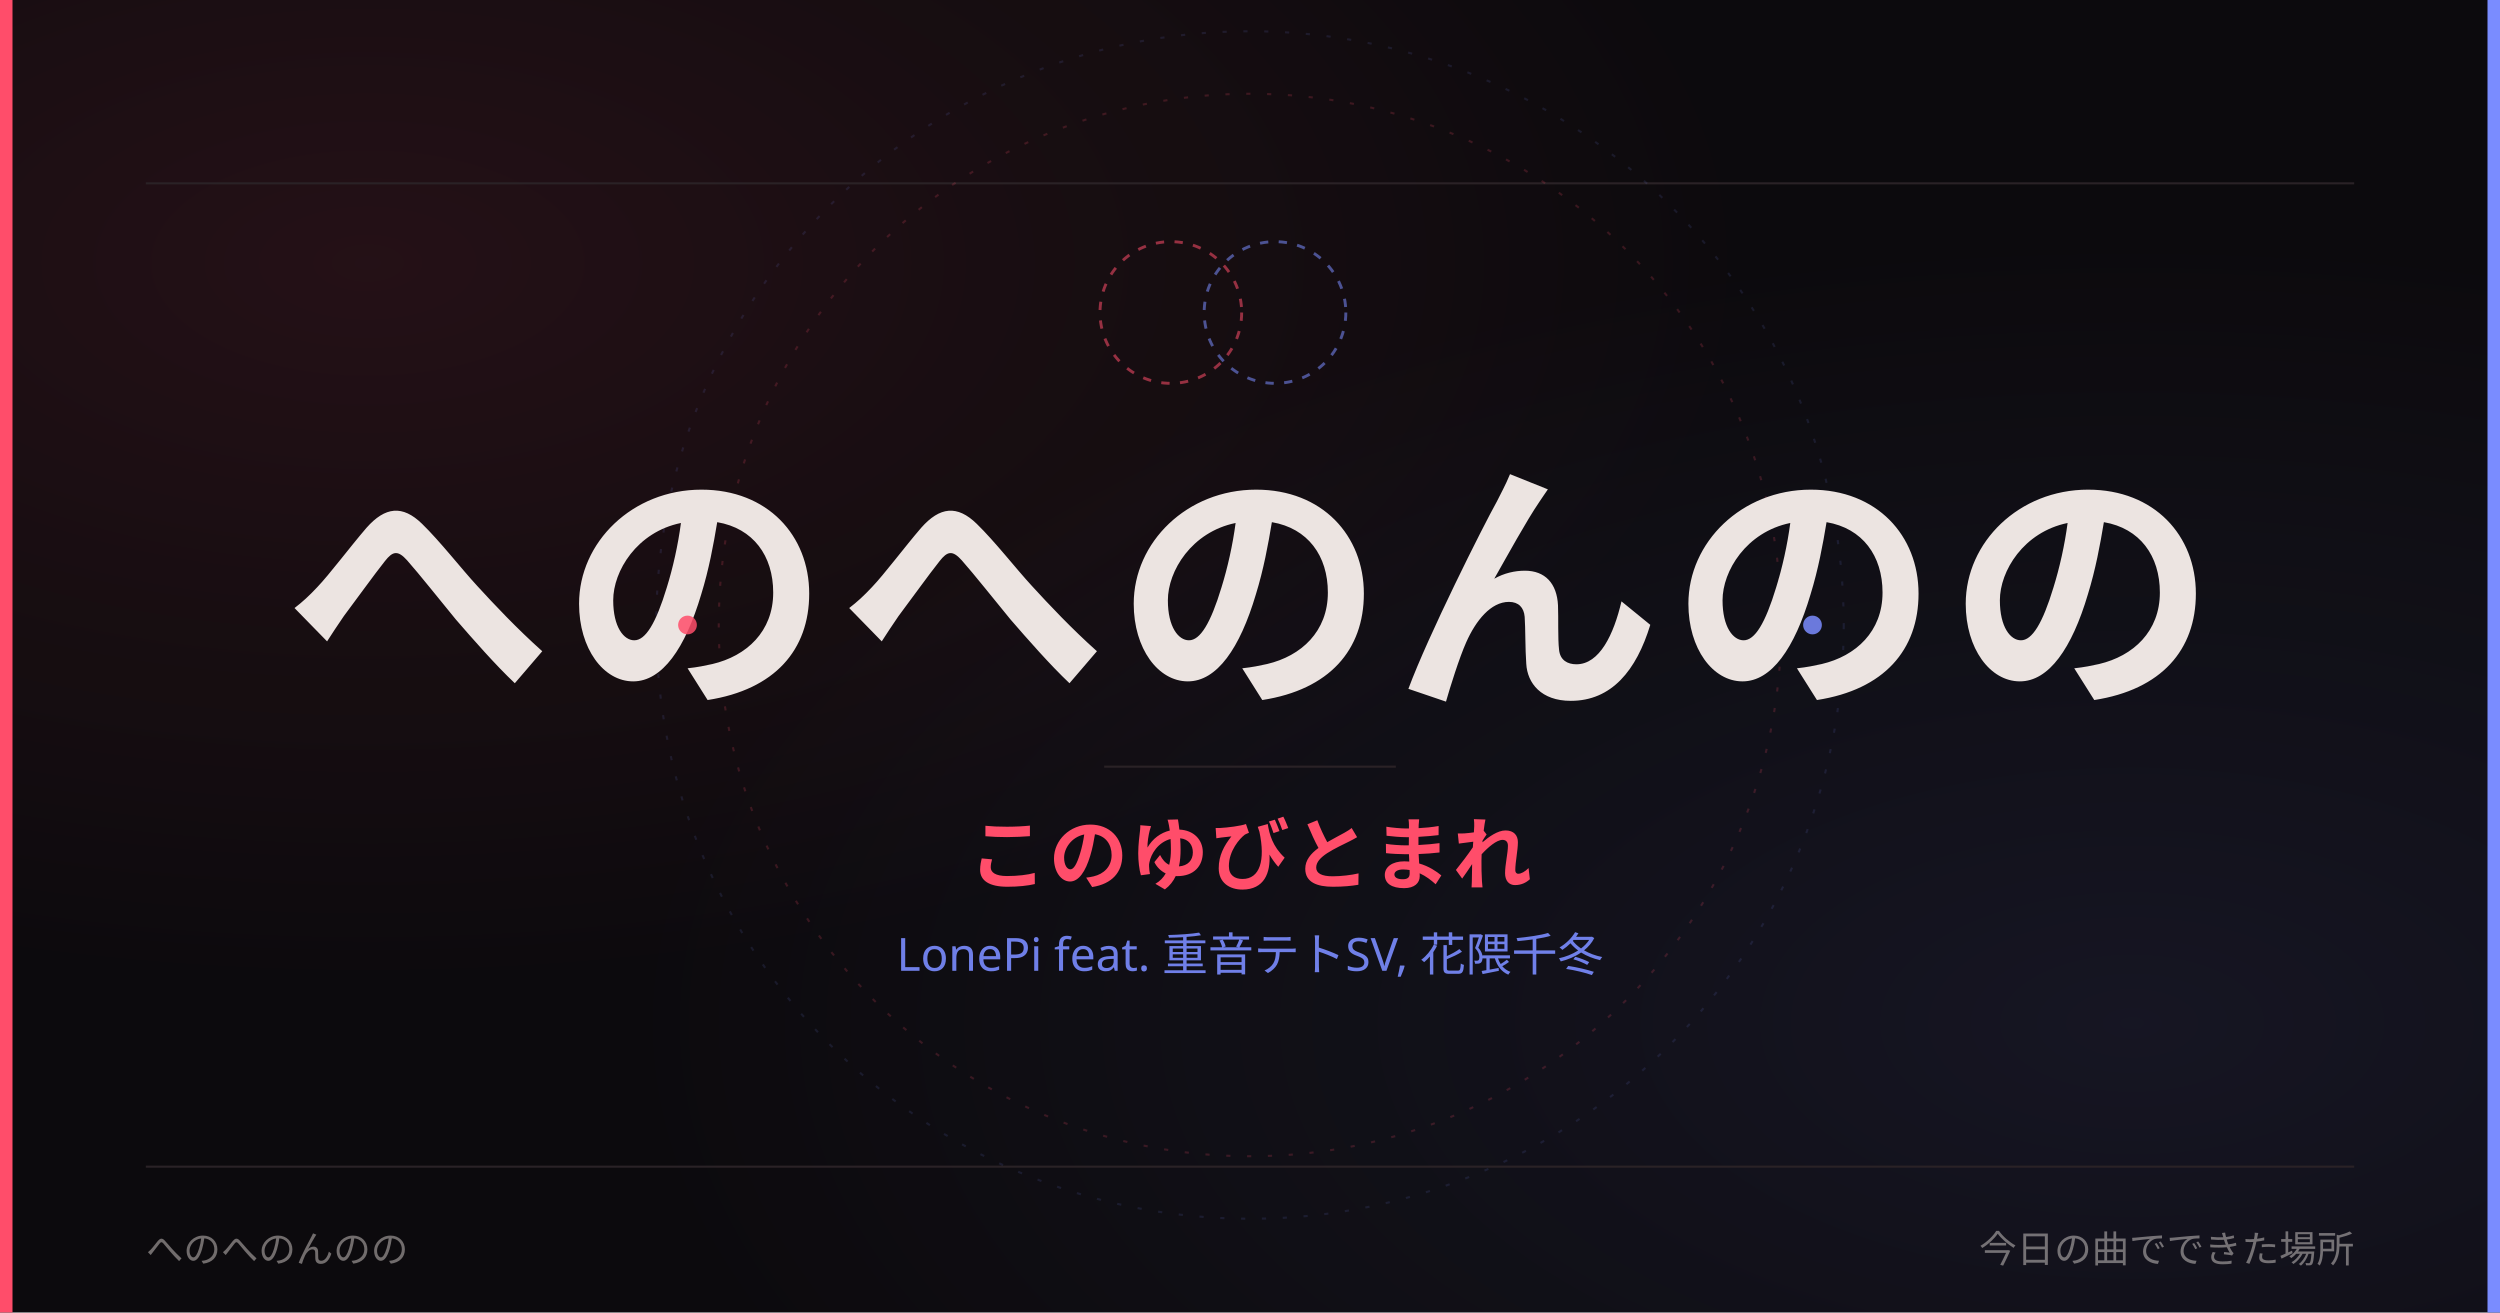
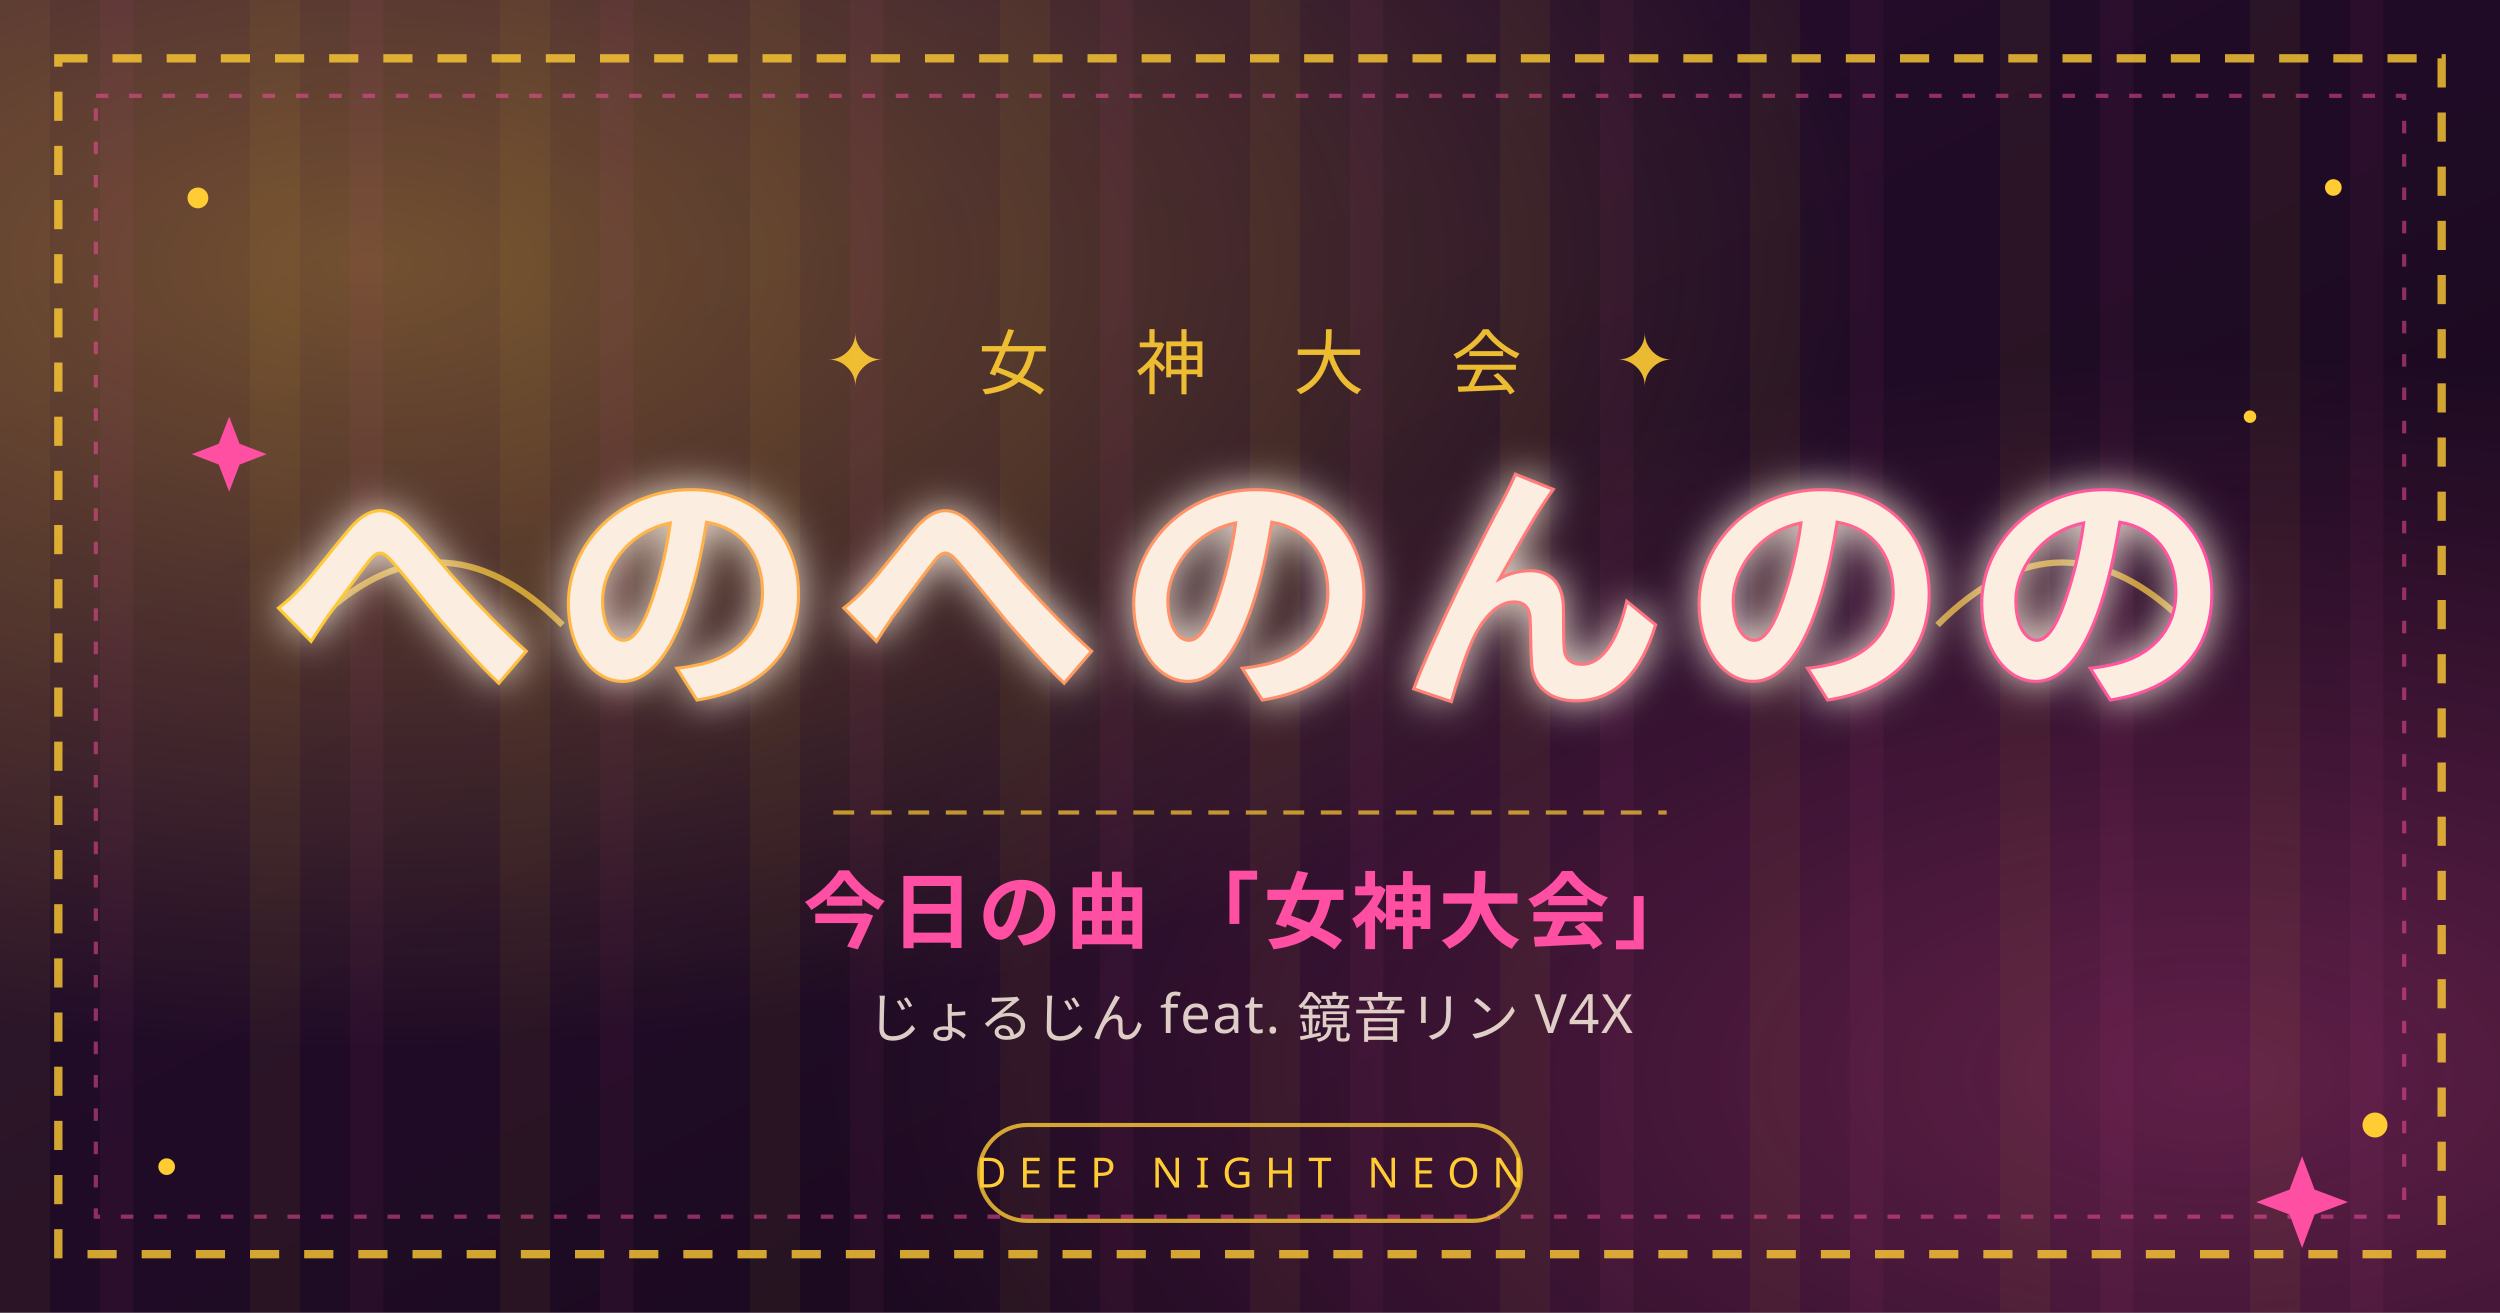
<svg xmlns="http://www.w3.org/2000/svg" width="1200" height="630" viewBox="0 0 1200 630">
  <defs>
-     <radialGradient id="g1" cx="15%" cy="20%" r="55%">
-       <stop offset="0%" stop-color="#ff4d6a" stop-opacity="0.10" />
-       <stop offset="100%" stop-color="#ff4d6a" stop-opacity="0" />
+     <radialGradient id="glow1" cx="15%" cy="20%" r="60%">
+       <stop offset="0%" stop-color="#ffcc33" stop-opacity="0.35" />
+       <stop offset="100%" stop-color="#ffcc33" stop-opacity="0" />
    </radialGradient>
-     <radialGradient id="g2" cx="85%" cy="78%" r="60%">
-       <stop offset="0%" stop-color="#7a8cff" stop-opacity="0.09" />
-       <stop offset="100%" stop-color="#7a8cff" stop-opacity="0" />
+     <radialGradient id="glow2" cx="88%" cy="82%" r="55%">
+       <stop offset="0%" stop-color="#ff4fa3" stop-opacity="0.30" />
+       <stop offset="100%" stop-color="#ff4fa3" stop-opacity="0" />
    </radialGradient>
-     <radialGradient id="ringfade" cx="50%" cy="50%" r="50%">
-       <stop offset="0%" stop-color="#0c0a0d" stop-opacity="0" />
-       <stop offset="100%" stop-color="#0c0a0d" stop-opacity="0" />
-     </radialGradient>
+     <linearGradient id="bgGrad" x1="0%" y1="0%" x2="100%" y2="100%">
+       <stop offset="0%" stop-color="#2a0e33" />
+       <stop offset="70%" stop-color="#1b0a20" />
+     </linearGradient>
+     <linearGradient id="titleStroke" x1="0%" y1="0%" x2="100%" y2="0%">
+       <stop offset="0%" stop-color="#ffcc33" />
+       <stop offset="100%" stop-color="#ff4fa3" />
+     </linearGradient>
+     <pattern id="marquee" width="120" height="630" patternUnits="userSpaceOnUse">
+       <rect x="0" y="0" width="24" height="630" fill="#ffcc33" />
+       <rect x="48" y="0" width="16" height="630" fill="#ff4fa3" />
+     </pattern>
+     <filter id="softGlow" x="-50%" y="-50%" width="200%" height="200%">
+       <feGaussianBlur stdDeviation="10" result="blur" />
+       <feMerge>
+         <feMergeNode in="blur" />
+         <feMergeNode in="SourceGraphic" />
+       </feMerge>
+     </filter>
  </defs>
-   <rect x="0" y="0" width="1200" height="630" fill="#0c0a0d" />
-   <rect x="0" y="0" width="1200" height="630" fill="url(#g1)" />
-   <rect x="0" y="0" width="1200" height="630" fill="url(#g2)" />
-   <rect x="0" y="0" width="6" height="630" fill="#ff4d6a" />
-   <rect x="1194" y="0" width="6" height="630" fill="#7a8cff" />
-   <line x1="70" y1="88" x2="1130" y2="88" stroke="#2a2226" stroke-width="1" />
-   <line x1="70" y1="560" x2="1130" y2="560" stroke="#2a2226" stroke-width="1" />
-   <circle cx="562" cy="150" r="34" fill="none" stroke="#ff4d6a" stroke-width="1.4" stroke-dasharray="4 5" opacity="0.55" />
-   <circle cx="612" cy="150" r="34" fill="none" stroke="#7a8cff" stroke-width="1.4" stroke-dasharray="4 5" opacity="0.55" />
-   <circle cx="600" cy="300" r="255" fill="none" stroke="#ff4d6a" stroke-width="1" stroke-dasharray="2 8" opacity="0.18" />
-   <circle cx="600" cy="300" r="285" fill="none" stroke="#7a8cff" stroke-width="1" stroke-dasharray="2 8" opacity="0.12" />
-   <text x="600" y="330" text-anchor="middle" font-family="serif" font-size="128" font-weight="700" fill="#ece4e1" style="letter-spacing:0.04em">へのへのんのの</text>
-   <circle cx="330" cy="300" r="4.5" fill="#ff4d6a" opacity="0.85" />
-   <circle cx="870" cy="300" r="4.5" fill="#7a8cff" opacity="0.85" />
-   <line x1="530" y1="368" x2="670" y2="368" stroke="#2a2226" stroke-width="1" />
-   <text x="600" y="424" text-anchor="middle" font-family="sans-serif" font-size="38" font-weight="600" fill="#ff4d6a" style="letter-spacing:0.02em">このゆびとまれ</text>
-   <text x="600" y="466" text-anchor="middle" font-family="sans-serif" font-size="22" fill="#7a8cff" opacity="0.9">LonePi feat. 重音テトSV, 花隈千冬</text>
-   <text x="70" y="606" font-family="sans-serif" font-size="18" fill="#ece4e1" opacity="0.45">へのへのんのの</text>
-   <text x="1130" y="606" text-anchor="end" font-family="sans-serif" font-size="18" fill="#ece4e1" opacity="0.45">今日の曲でできた場所</text>
+   <rect x="0" y="0" width="1200" height="630" fill="#1b0a20" />
+   <rect x="0" y="0" width="1200" height="630" fill="url(#bgGrad)" />
+   <rect x="0" y="0" width="1200" height="630" fill="url(#glow1)" />
+   <rect x="0" y="0" width="1200" height="630" fill="url(#glow2)" />
+   <rect x="0" y="0" width="1200" height="630" fill="url(#marquee)" opacity="0.05" />
+   <rect x="28" y="28" width="1144" height="574" fill="none" stroke="#ffcc33" stroke-width="4" stroke-dasharray="14 12" opacity="0.8" />
+   <rect x="46" y="46" width="1108" height="538" fill="none" stroke="#ff4fa3" stroke-width="2" stroke-dasharray="6 10" opacity="0.5" />
+   <g fill="#ffcc33">
+     <circle cx="95" cy="95" r="5" />
+     <circle cx="1120" cy="90" r="4" />
+     <circle cx="1140" cy="540" r="6" />
+     <circle cx="80" cy="560" r="4" />
+     <circle cx="1080" cy="200" r="3" />
+   </g>
+   <g fill="#ff4fa3">
+     <path d="M1105 555 l6 16 16 6 -16 6 -6 16 -6 -16 -16 -6 16 -6 z" />
+     <path d="M110 200 l5 13 13 5 -13 5 -5 13 -5 -13 -13 -5 13 -5 z" />
+   </g>
+   <g stroke="#ffcc33" stroke-width="3" fill="none" opacity="0.7">
+     <path d="M150 300 q60 -60 120 0" />
+     <path d="M930 300 q60 -60 120 0" />
+   </g>
+   <text x="600" y="185" text-anchor="middle" font-family="'Hiragino Sans', sans-serif" font-size="34" fill="#ffcc33" letter-spacing="0.5em" opacity="0.9">✦ 女 神 大 会 ✦</text>
+   <text x="600" y="330" text-anchor="middle" font-family="'Century Gothic', 'Hiragino Sans', sans-serif" font-size="128" font-weight="700" fill="#fbeee0" letter-spacing="0.06em" filter="url(#softGlow)">へのへのんのの</text>
+   <text x="600" y="330" text-anchor="middle" font-family="'Century Gothic', 'Hiragino Sans', sans-serif" font-size="128" font-weight="700" fill="none" stroke="url(#titleStroke)" stroke-width="1.5" letter-spacing="0.06em">へのへのんのの</text>
+   <line x1="400" y1="390" x2="800" y2="390" stroke="#ffcc33" stroke-width="2" stroke-dasharray="10 8" opacity="0.7" />
+   <text x="600" y="452" text-anchor="middle" font-family="'Hiragino Sans', sans-serif" font-size="40" font-weight="600" fill="#ff4fa3" letter-spacing="0.05em">今日の曲 「女神大会」</text>
+   <text x="600" y="498" text-anchor="middle" font-family="'Hiragino Sans', sans-serif" font-size="26" fill="#fbeee0" opacity="0.85" letter-spacing="0.03em">じょるじん feat. 鏡音リン V4X</text>
+   <g>
+     <rect x="470" y="540" width="260" height="46" rx="23" fill="none" stroke="#ffcc33" stroke-width="2" opacity="0.8" />
+     <text x="600" y="570" text-anchor="middle" font-family="'Hiragino Sans', sans-serif" font-size="20" fill="#ffcc33" letter-spacing="0.3em">DEEP NIGHT NEON</text>
+   </g>
</svg>
